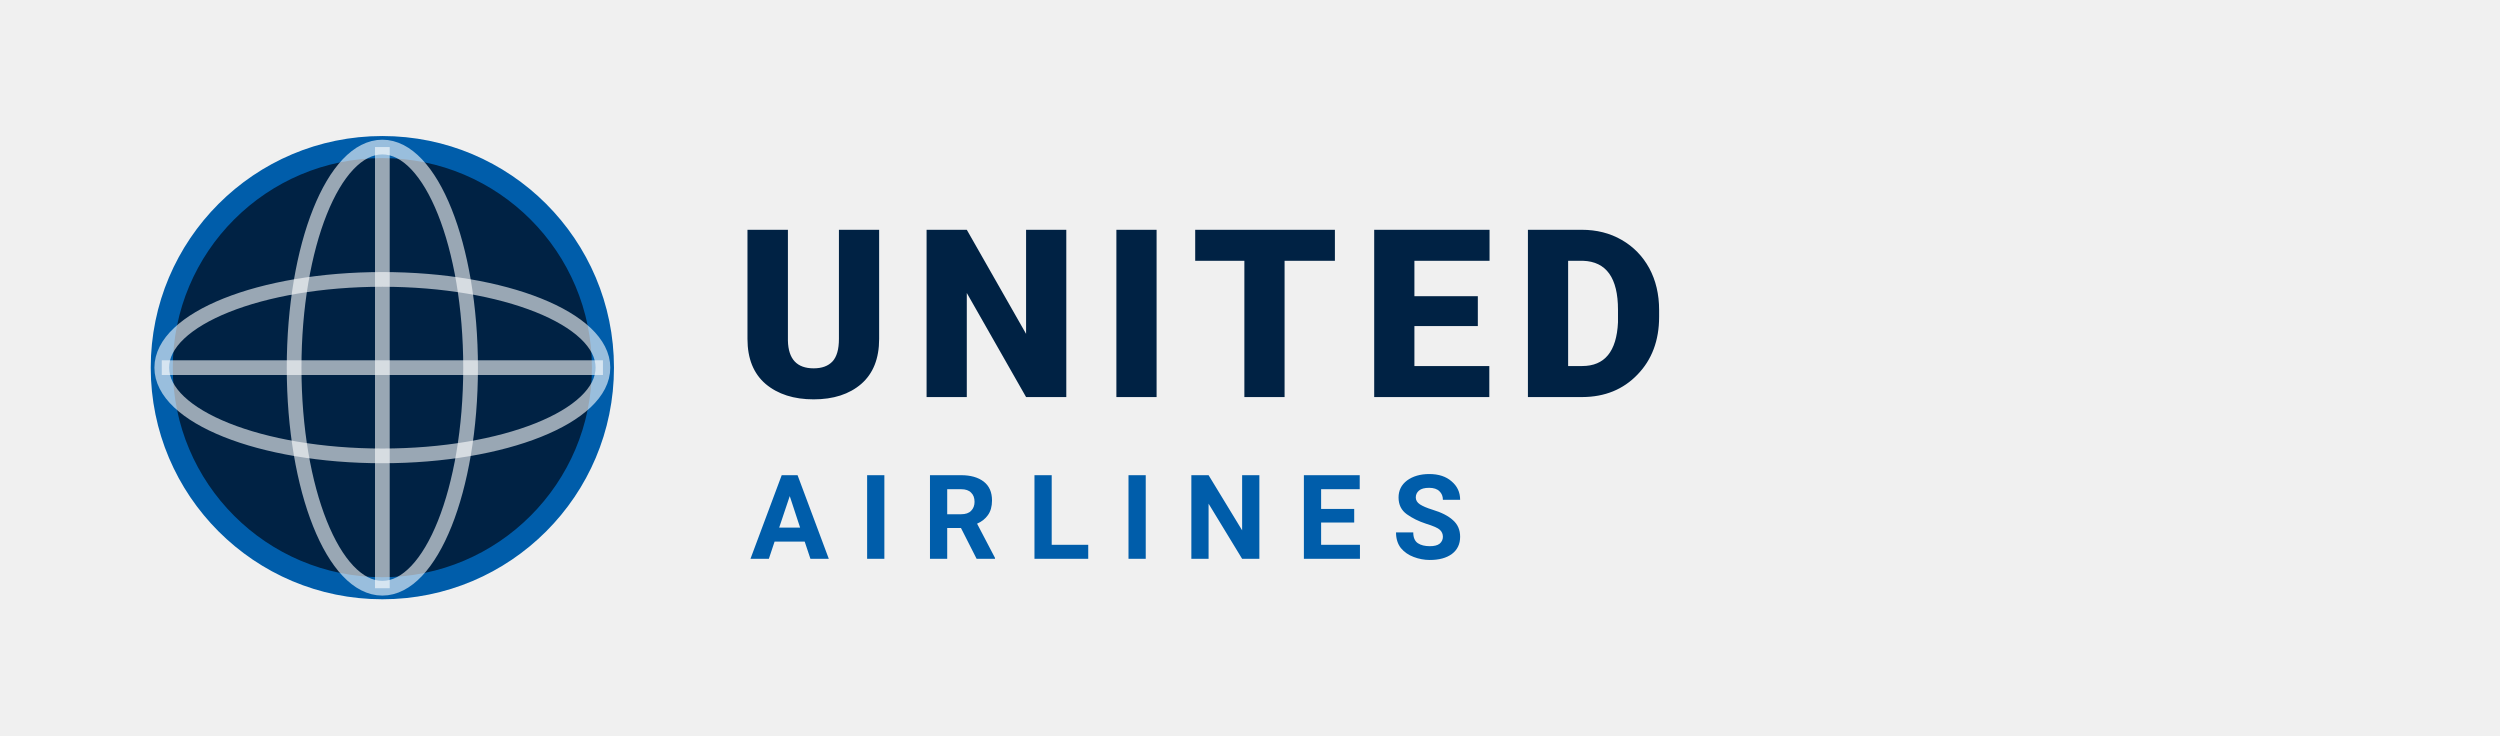
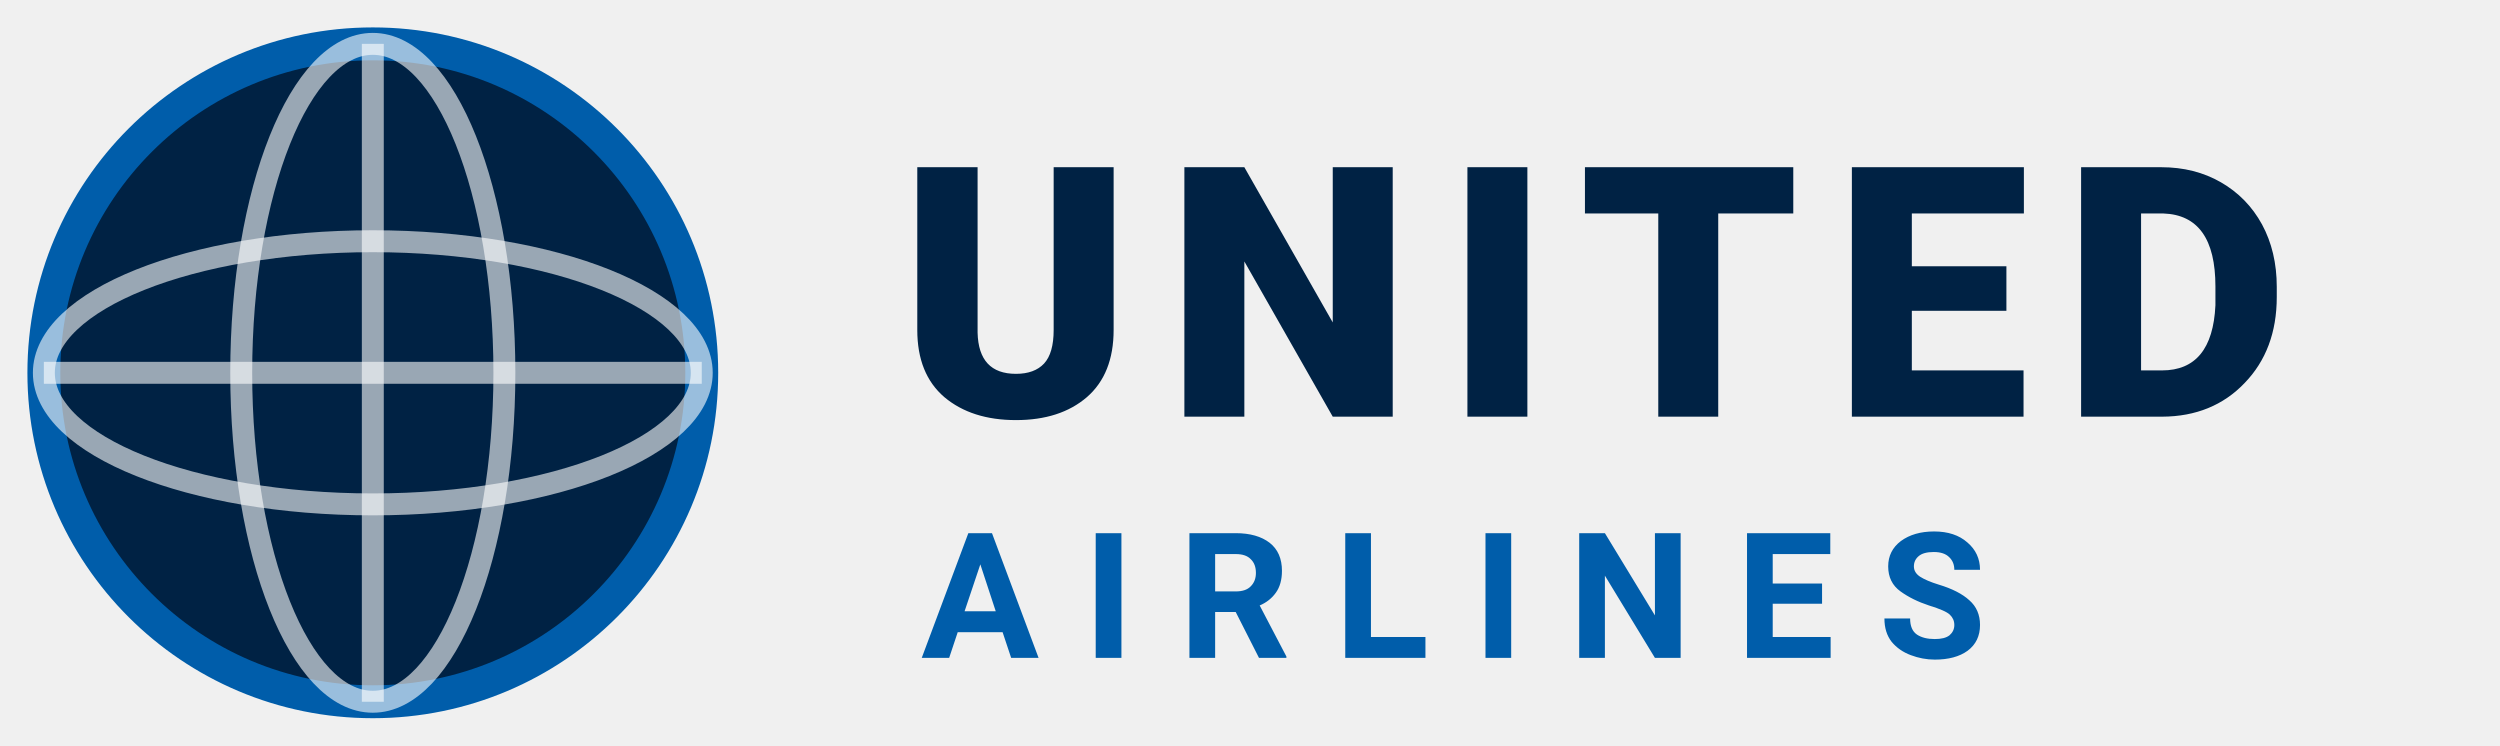
- <svg xmlns="http://www.w3.org/2000/svg" viewBox="0 0 170 50" width="170" height="50">
+ <svg xmlns="http://www.w3.org/2000/svg" viewBox="9.0 8.0 114.0 34.0" width="114.0" height="34.0">
  <g transform="translate(10, 9)">
    <circle cx="16" cy="16" r="15" fill="#002244" stroke="#005DAA" stroke-width="1.5" />
    <ellipse cx="16" cy="16" rx="15" ry="6" fill="none" stroke="#FFFFFF" stroke-width="1" opacity="0.6" />
    <ellipse cx="16" cy="16" rx="6" ry="15" fill="none" stroke="#FFFFFF" stroke-width="1" opacity="0.6" />
    <line x1="1" y1="16" x2="31" y2="16" stroke="#FFFFFF" stroke-width="1" opacity="0.6" />
    <line x1="16" y1="1" x2="16" y2="31" stroke="#FFFFFF" stroke-width="1" opacity="0.6" />
  </g>
  <text x="50" y="27" font-family="-apple-system, BlinkMacSystemFont, 'Segoe UI', Roboto, sans-serif" font-size="16" font-weight="900" fill="#002244" letter-spacing="1.5">UNITED</text>
  <text x="51" y="38" font-family="-apple-system, BlinkMacSystemFont, 'Segoe UI', Roboto, sans-serif" font-size="8" font-weight="700" fill="#005DAA" letter-spacing="2">AIRLINES</text>
</svg>
